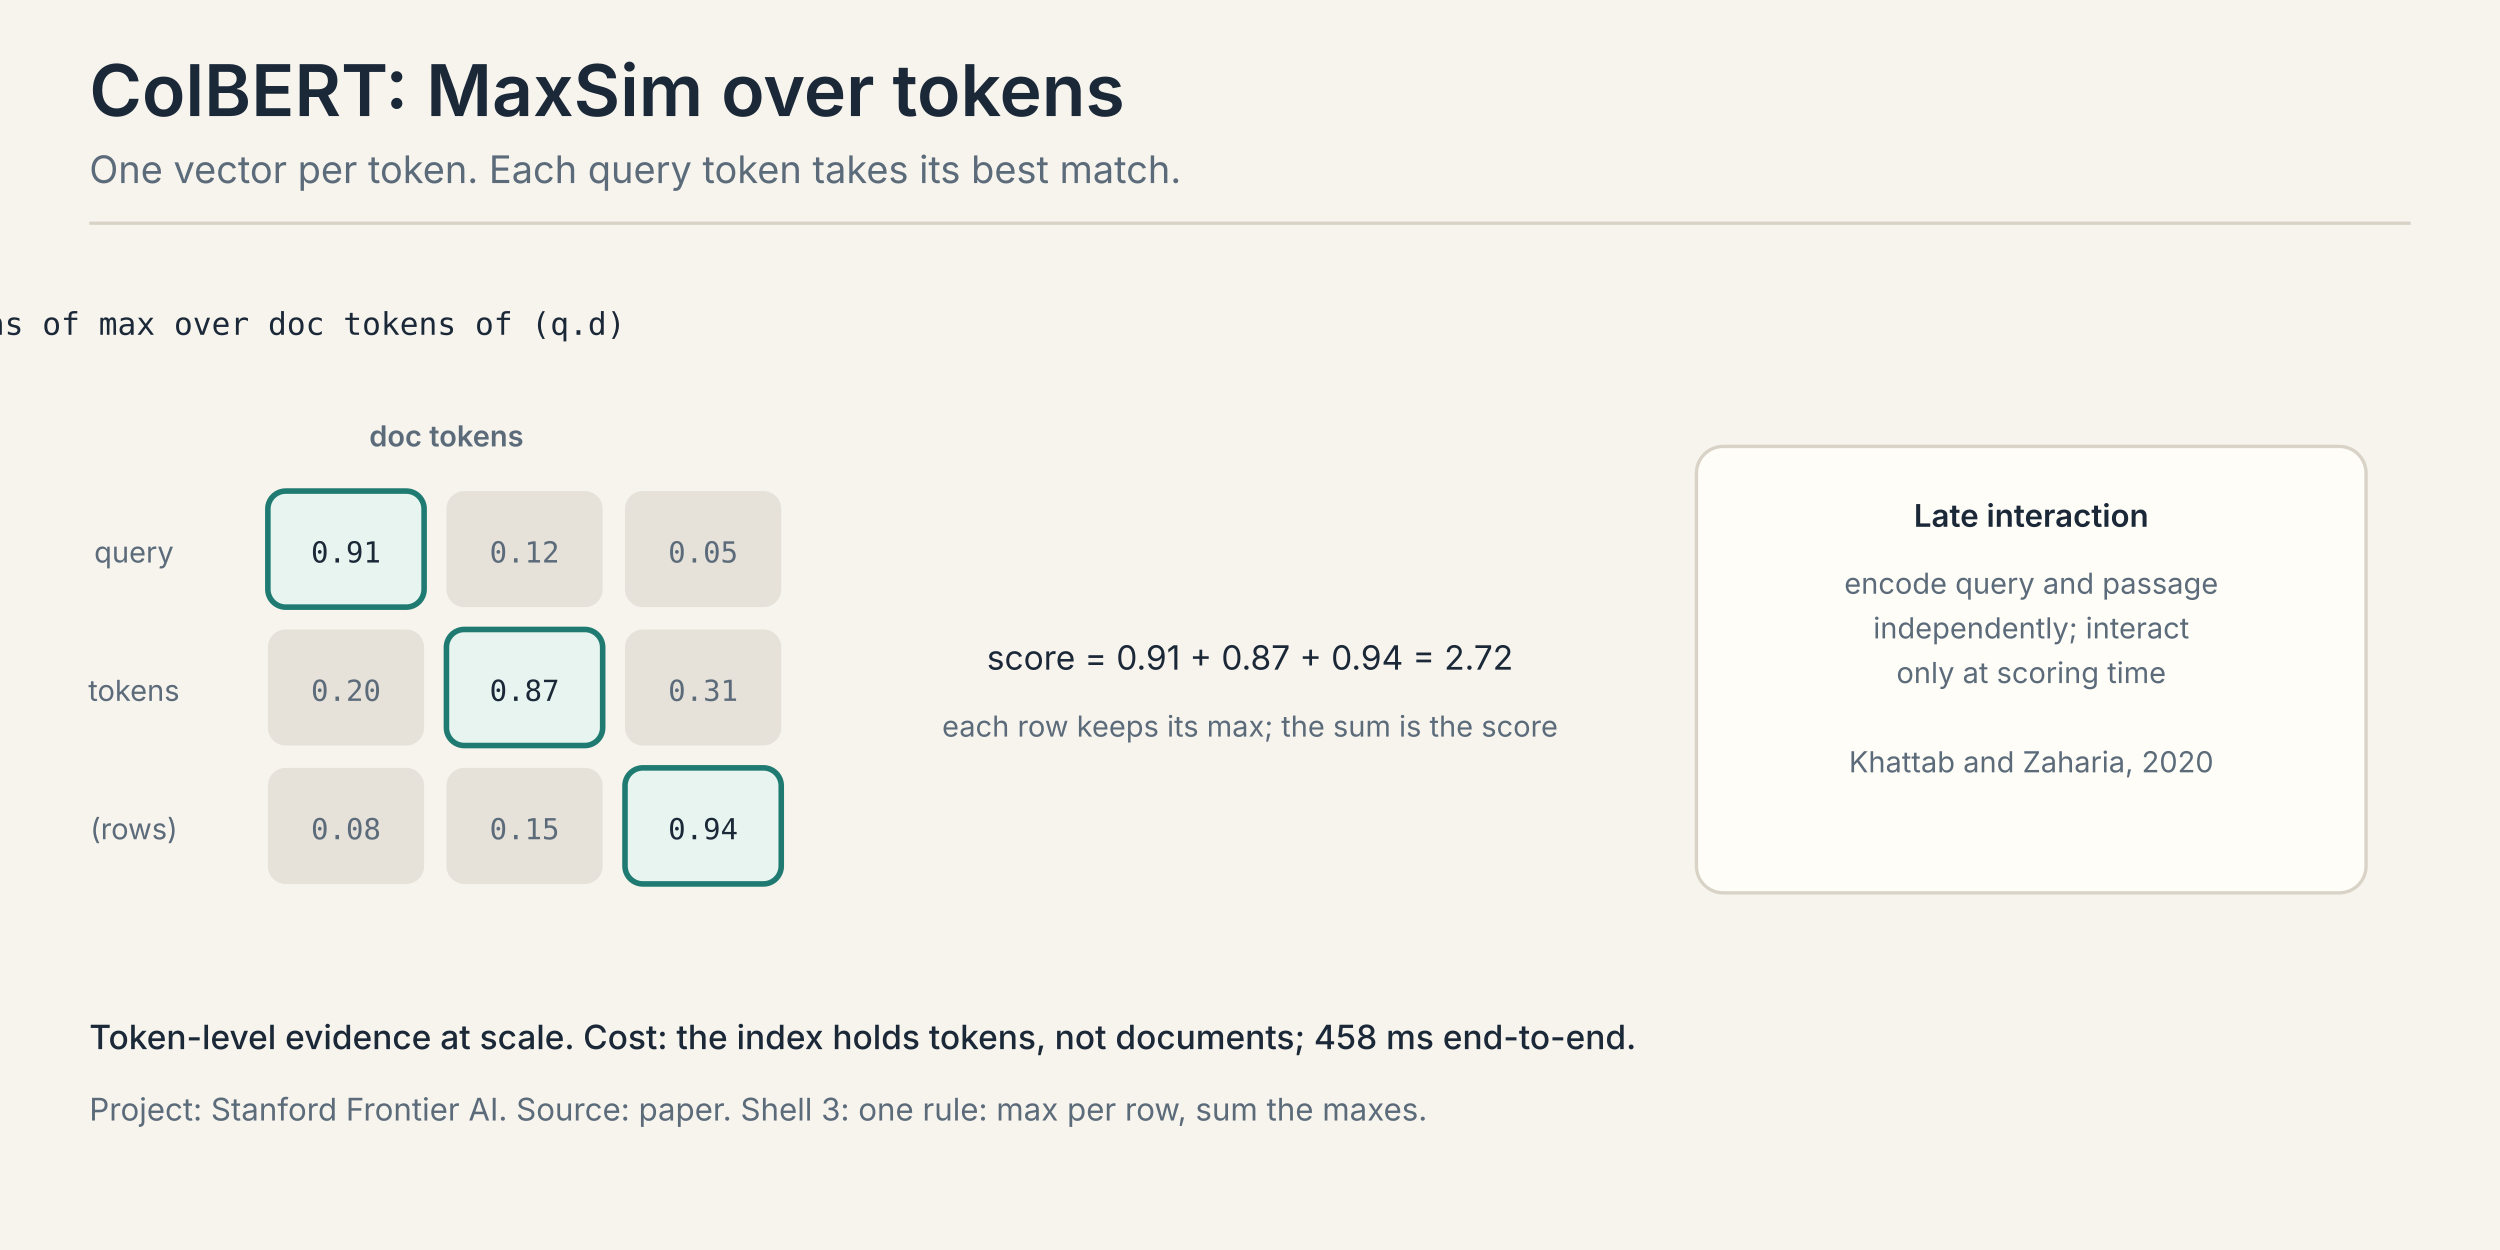
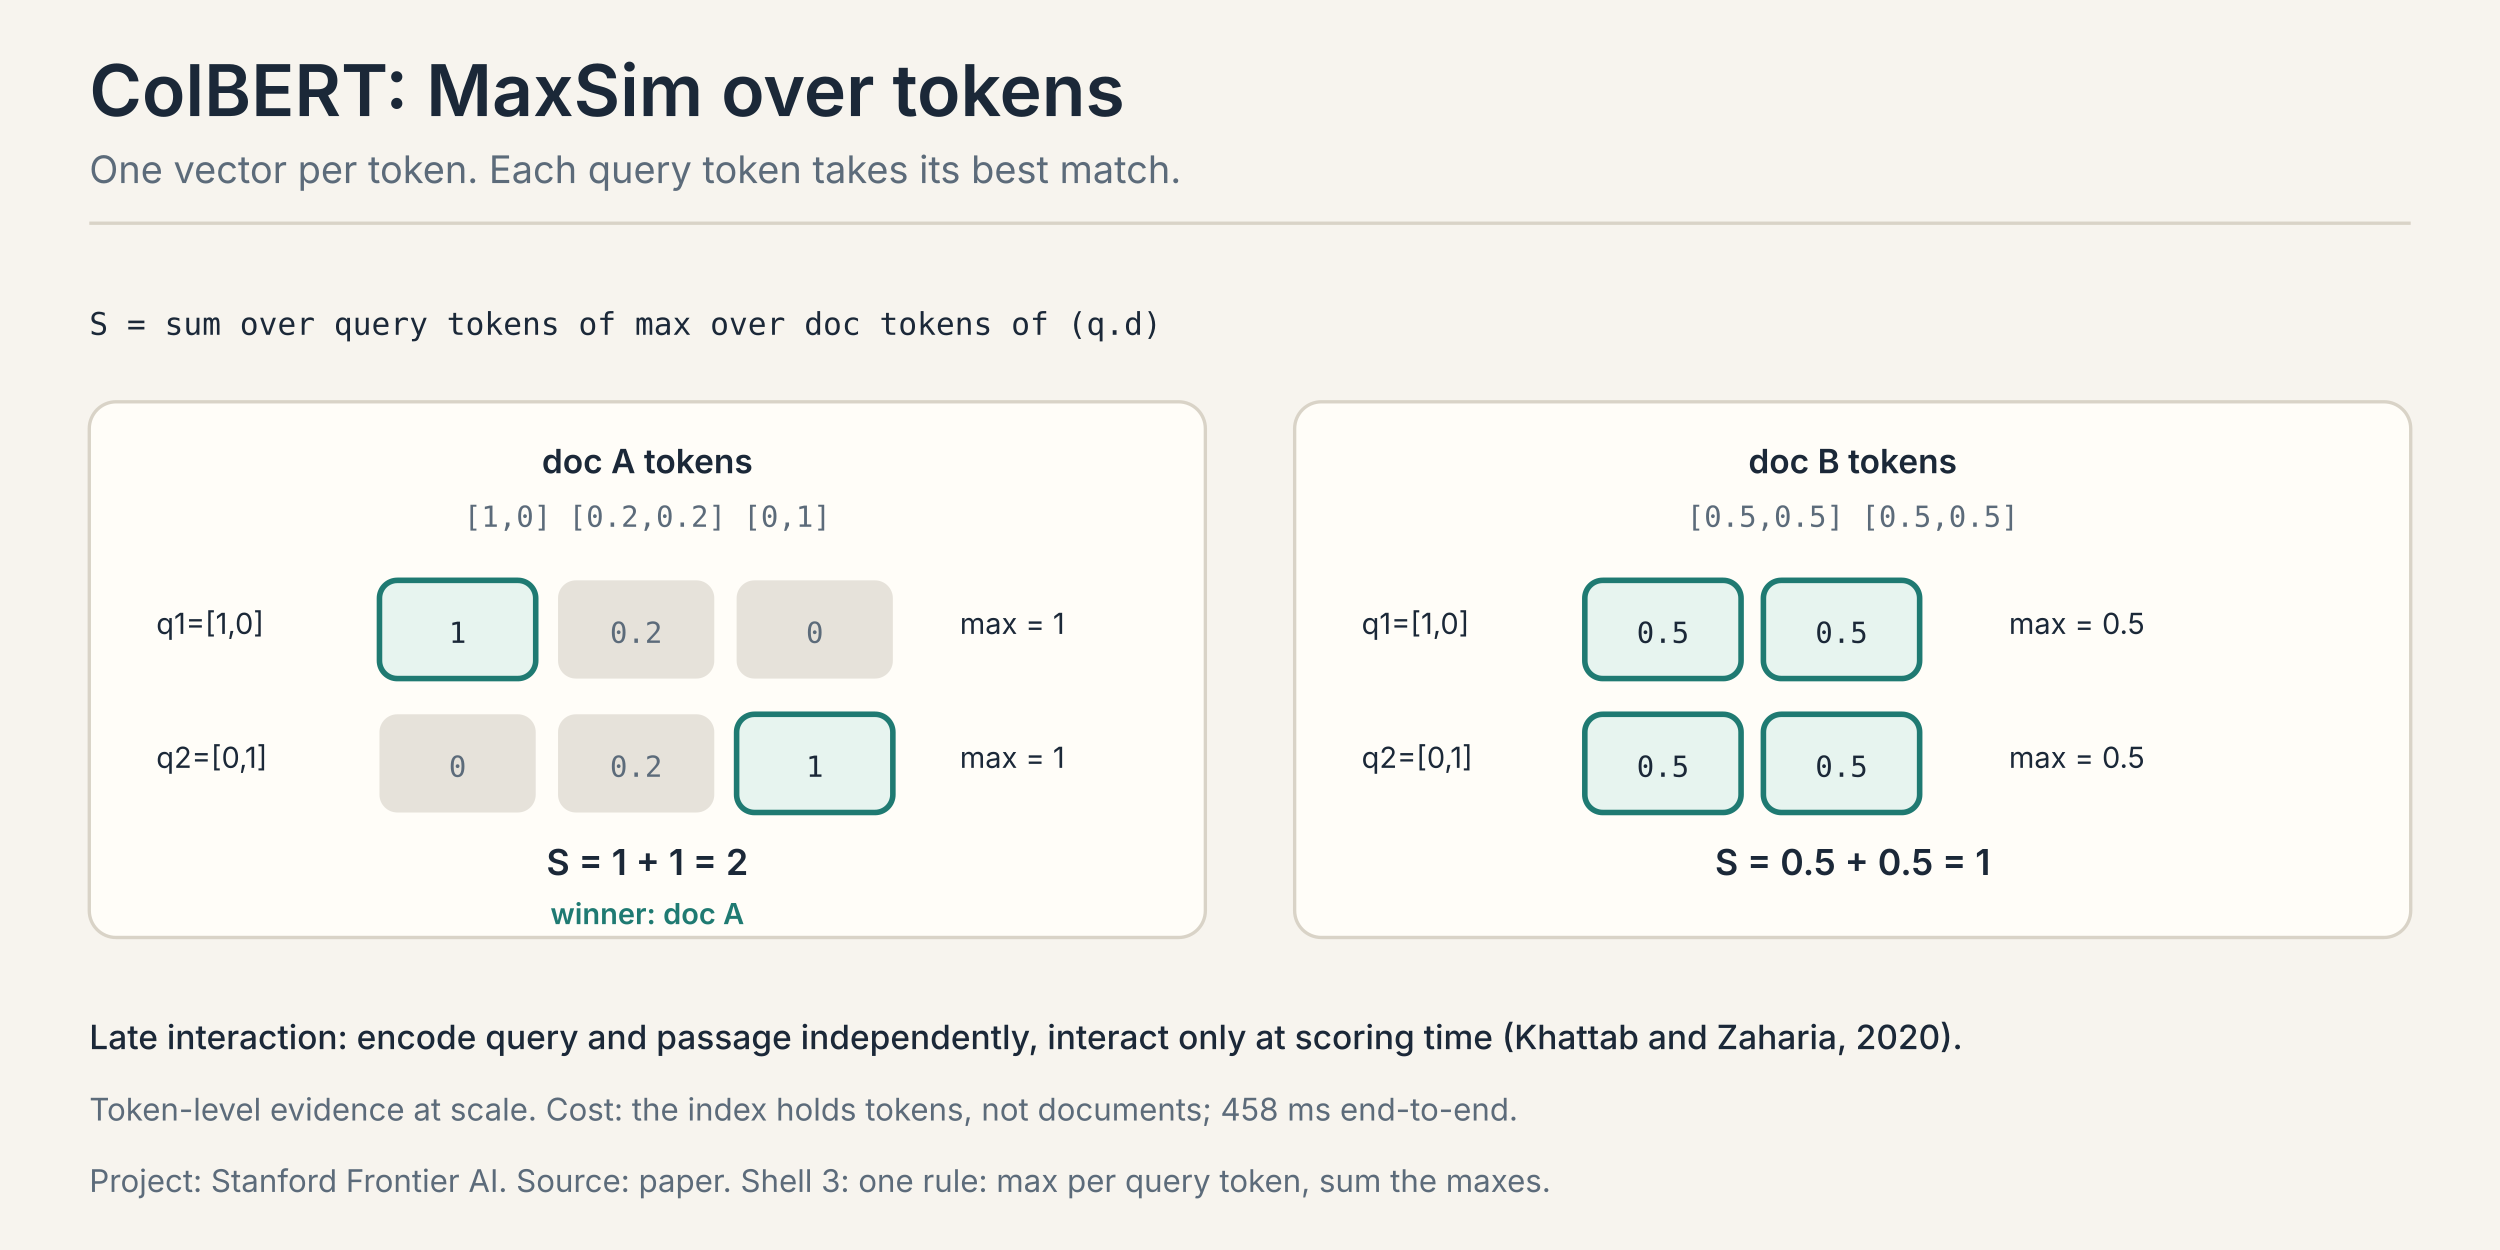
<svg xmlns="http://www.w3.org/2000/svg" width="1120" height="560" viewBox="0 0 1120 560" font-family="Inter, 'Source Sans 3', 'IBM Plex Sans', system-ui, sans-serif">
  <rect width="1120" height="560" fill="#F7F4EE" />
  <text x="40" y="52" font-size="32" font-weight="600" fill="#1B2838">ColBERT: MaxSim over tokens</text>
  <text x="40" y="82" font-size="17" fill="#5C6B7A">One vector per token. Each query token takes its best match.</text>
  <line x1="40" y1="100" x2="1080" y2="100" stroke="#D9D3C7" stroke-width="1.5" />
-   <text x="40" y="150" font-size="14" fill="#1B2838" text-anchor="middle" font-family="'IBM Plex Mono', ui-monospace, monospace">S = sum over query tokens of max over doc tokens of (q.d)</text>
-   <g>
-     <text x="200" y="200" font-size="13" font-weight="600" fill="#5C6B7A" text-anchor="middle">doc tokens</text>
-     <g font-family="'IBM Plex Mono', ui-monospace, monospace" font-size="13" text-anchor="middle">
-       <rect x="120" y="220" width="70" height="52" rx="8" fill="#E7F4EF" stroke="#1F7A72" stroke-width="2.5" />
-       <text x="155" y="252" fill="#1B2838">0.91</text>
-       <rect x="200" y="220" width="70" height="52" rx="8" fill="#E6E2DA" />
-       <text x="235" y="252" fill="#5C6B7A">0.12</text>
-       <rect x="280" y="220" width="70" height="52" rx="8" fill="#E6E2DA" />
-       <text x="315" y="252" fill="#5C6B7A">0.05</text>
-       <rect x="120" y="282" width="70" height="52" rx="8" fill="#E6E2DA" />
-       <text x="155" y="314" fill="#5C6B7A">0.20</text>
-       <rect x="200" y="282" width="70" height="52" rx="8" fill="#E7F4EF" stroke="#1F7A72" stroke-width="2.5" />
-       <text x="235" y="314" fill="#1B2838">0.87</text>
-       <rect x="280" y="282" width="70" height="52" rx="8" fill="#E6E2DA" />
-       <text x="315" y="314" fill="#5C6B7A">0.31</text>
-       <rect x="120" y="344" width="70" height="52" rx="8" fill="#E6E2DA" />
-       <text x="155" y="376" fill="#5C6B7A">0.08</text>
-       <rect x="200" y="344" width="70" height="52" rx="8" fill="#E6E2DA" />
-       <text x="235" y="376" fill="#5C6B7A">0.15</text>
-       <rect x="280" y="344" width="70" height="52" rx="8" fill="#E7F4EF" stroke="#1F7A72" stroke-width="2.5" />
-       <text x="315" y="376" fill="#1B2838">0.94</text>
-     </g>
-     <text x="60" y="252" font-size="13" fill="#5C6B7A" text-anchor="middle">query</text>
-     <text x="60" y="314" font-size="13" fill="#5C6B7A" text-anchor="middle">tokens</text>
-     <text x="60" y="376" font-size="13" fill="#5C6B7A" text-anchor="middle">(rows)</text>
-   </g>
-   <text x="560" y="300" font-size="15" fill="#1B2838" text-anchor="middle">score = 0.91 + 0.87 + 0.94 = 2.72</text>
-   <text x="560" y="330" font-size="13" fill="#5C6B7A" text-anchor="middle">each row keeps its max; the sum is the score</text>
-   <rect x="760" y="200" width="300" height="200" rx="12" fill="#FFFDF8" stroke="#D9D3C7" stroke-width="1.5" />
-   <text x="910" y="236" font-size="14" font-weight="600" fill="#1B2838" text-anchor="middle">Late interaction</text>
-   <text x="910" y="266" font-size="13" fill="#5C6B7A" text-anchor="middle">encode query and passage</text>
-   <text x="910" y="286" font-size="13" fill="#5C6B7A" text-anchor="middle">independently; interact</text>
-   <text x="910" y="306" font-size="13" fill="#5C6B7A" text-anchor="middle">only at scoring time</text>
-   <text x="910" y="346" font-size="13" fill="#5C6B7A" text-anchor="middle">Khattab and Zaharia, 2020</text>
-   <text x="40" y="470" font-size="15" font-weight="450" fill="#1B2838">Token-level evidence at scale. Cost: the index holds tokens, not documents; 458 ms end-to-end.</text>
-   <text x="40" y="502" font-size="14" fill="#5C6B7A">Project: Stanford Frontier AI. Source: paper. Shell 3: one rule: max per row, sum the maxes.</text>
+   <text x="40" y="150" font-size="14" fill="#1B2838" font-family="'IBM Plex Mono', ui-monospace, monospace">S = sum over query tokens of max over doc tokens of (q.d)</text>
+   <rect x="40" y="180" width="500" height="240" rx="12" fill="#FFFDF8" stroke="#D9D3C7" stroke-width="1.5" />
+   <text x="290" y="212" font-size="15" font-weight="600" fill="#1B2838" text-anchor="middle">doc A tokens</text>
+   <text x="290" y="236" font-size="13" fill="#5C6B7A" text-anchor="middle" font-family="'IBM Plex Mono', ui-monospace, monospace">[1,0]  [0.2,0.2]  [0,1]</text>
+   <text x="70" y="284" font-size="13" fill="#1B2838">q1=[1,0]</text>
+   <rect x="170" y="260" width="70" height="44" rx="8" fill="#E7F4EF" stroke="#1F7A72" stroke-width="2.5" />
+   <text x="205" y="288" font-size="13" fill="#1B2838" text-anchor="middle" font-family="'IBM Plex Mono', ui-monospace, monospace">1</text>
+   <rect x="250" y="260" width="70" height="44" rx="8" fill="#E6E2DA" />
+   <text x="285" y="288" font-size="13" fill="#5C6B7A" text-anchor="middle" font-family="'IBM Plex Mono', ui-monospace, monospace">0.2</text>
+   <rect x="330" y="260" width="70" height="44" rx="8" fill="#E6E2DA" />
+   <text x="365" y="288" font-size="13" fill="#5C6B7A" text-anchor="middle" font-family="'IBM Plex Mono', ui-monospace, monospace">0</text>
+   <text x="430" y="284" font-size="13" fill="#1B2838">max = 1</text>
+   <text x="70" y="344" font-size="13" fill="#1B2838">q2=[0,1]</text>
+   <rect x="170" y="320" width="70" height="44" rx="8" fill="#E6E2DA" />
+   <text x="205" y="348" font-size="13" fill="#5C6B7A" text-anchor="middle" font-family="'IBM Plex Mono', ui-monospace, monospace">0</text>
+   <rect x="250" y="320" width="70" height="44" rx="8" fill="#E6E2DA" />
+   <text x="285" y="348" font-size="13" fill="#5C6B7A" text-anchor="middle" font-family="'IBM Plex Mono', ui-monospace, monospace">0.2</text>
+   <rect x="330" y="320" width="70" height="44" rx="8" fill="#E7F4EF" stroke="#1F7A72" stroke-width="2.5" />
+   <text x="365" y="348" font-size="13" fill="#1B2838" text-anchor="middle" font-family="'IBM Plex Mono', ui-monospace, monospace">1</text>
+   <text x="430" y="344" font-size="13" fill="#1B2838">max = 1</text>
+   <text x="290" y="392" font-size="16" font-weight="600" fill="#1B2838" text-anchor="middle">S = 1 + 1 = 2</text>
+   <text x="290" y="414" font-size="13" font-weight="600" fill="#1F7A72" text-anchor="middle">winner: doc A</text>
+   <rect x="580" y="180" width="500" height="240" rx="12" fill="#FFFDF8" stroke="#D9D3C7" stroke-width="1.5" />
+   <text x="830" y="212" font-size="15" font-weight="600" fill="#1B2838" text-anchor="middle">doc B tokens</text>
+   <text x="830" y="236" font-size="13" fill="#5C6B7A" text-anchor="middle" font-family="'IBM Plex Mono', ui-monospace, monospace">[0.5,0.5]  [0.5,0.5]</text>
+   <text x="610" y="284" font-size="13" fill="#1B2838">q1=[1,0]</text>
+   <rect x="710" y="260" width="70" height="44" rx="8" fill="#E7F4EF" stroke="#1F7A72" stroke-width="2.5" />
+   <text x="745" y="288" font-size="13" fill="#1B2838" text-anchor="middle" font-family="'IBM Plex Mono', ui-monospace, monospace">0.5</text>
+   <rect x="790" y="260" width="70" height="44" rx="8" fill="#E7F4EF" stroke="#1F7A72" stroke-width="2.5" />
+   <text x="825" y="288" font-size="13" fill="#1B2838" text-anchor="middle" font-family="'IBM Plex Mono', ui-monospace, monospace">0.5</text>
+   <text x="900" y="284" font-size="13" fill="#1B2838">max = 0.5</text>
+   <text x="610" y="344" font-size="13" fill="#1B2838">q2=[0,1]</text>
+   <rect x="710" y="320" width="70" height="44" rx="8" fill="#E7F4EF" stroke="#1F7A72" stroke-width="2.5" />
+   <text x="745" y="348" font-size="13" fill="#1B2838" text-anchor="middle" font-family="'IBM Plex Mono', ui-monospace, monospace">0.5</text>
+   <rect x="790" y="320" width="70" height="44" rx="8" fill="#E7F4EF" stroke="#1F7A72" stroke-width="2.5" />
+   <text x="825" y="348" font-size="13" fill="#1B2838" text-anchor="middle" font-family="'IBM Plex Mono', ui-monospace, monospace">0.5</text>
+   <text x="900" y="344" font-size="13" fill="#1B2838">max = 0.5</text>
+   <text x="830" y="392" font-size="16" font-weight="600" fill="#1B2838" text-anchor="middle">S = 0.5 + 0.5 = 1</text>
+   <text x="40" y="470" font-size="15" font-weight="450" fill="#1B2838">Late interaction: encode query and passage independently, interact only at scoring time (Khattab and Zaharia, 2020).</text>
+   <text x="40" y="502" font-size="14" fill="#5C6B7A">Token-level evidence at scale. Cost: the index holds tokens, not documents; 458 ms end-to-end.</text>
+   <text x="40" y="534" font-size="14" fill="#5C6B7A">Project: Stanford Frontier AI. Source: paper. Shell 3: one rule: max per query token, sum the maxes.</text>
</svg>
